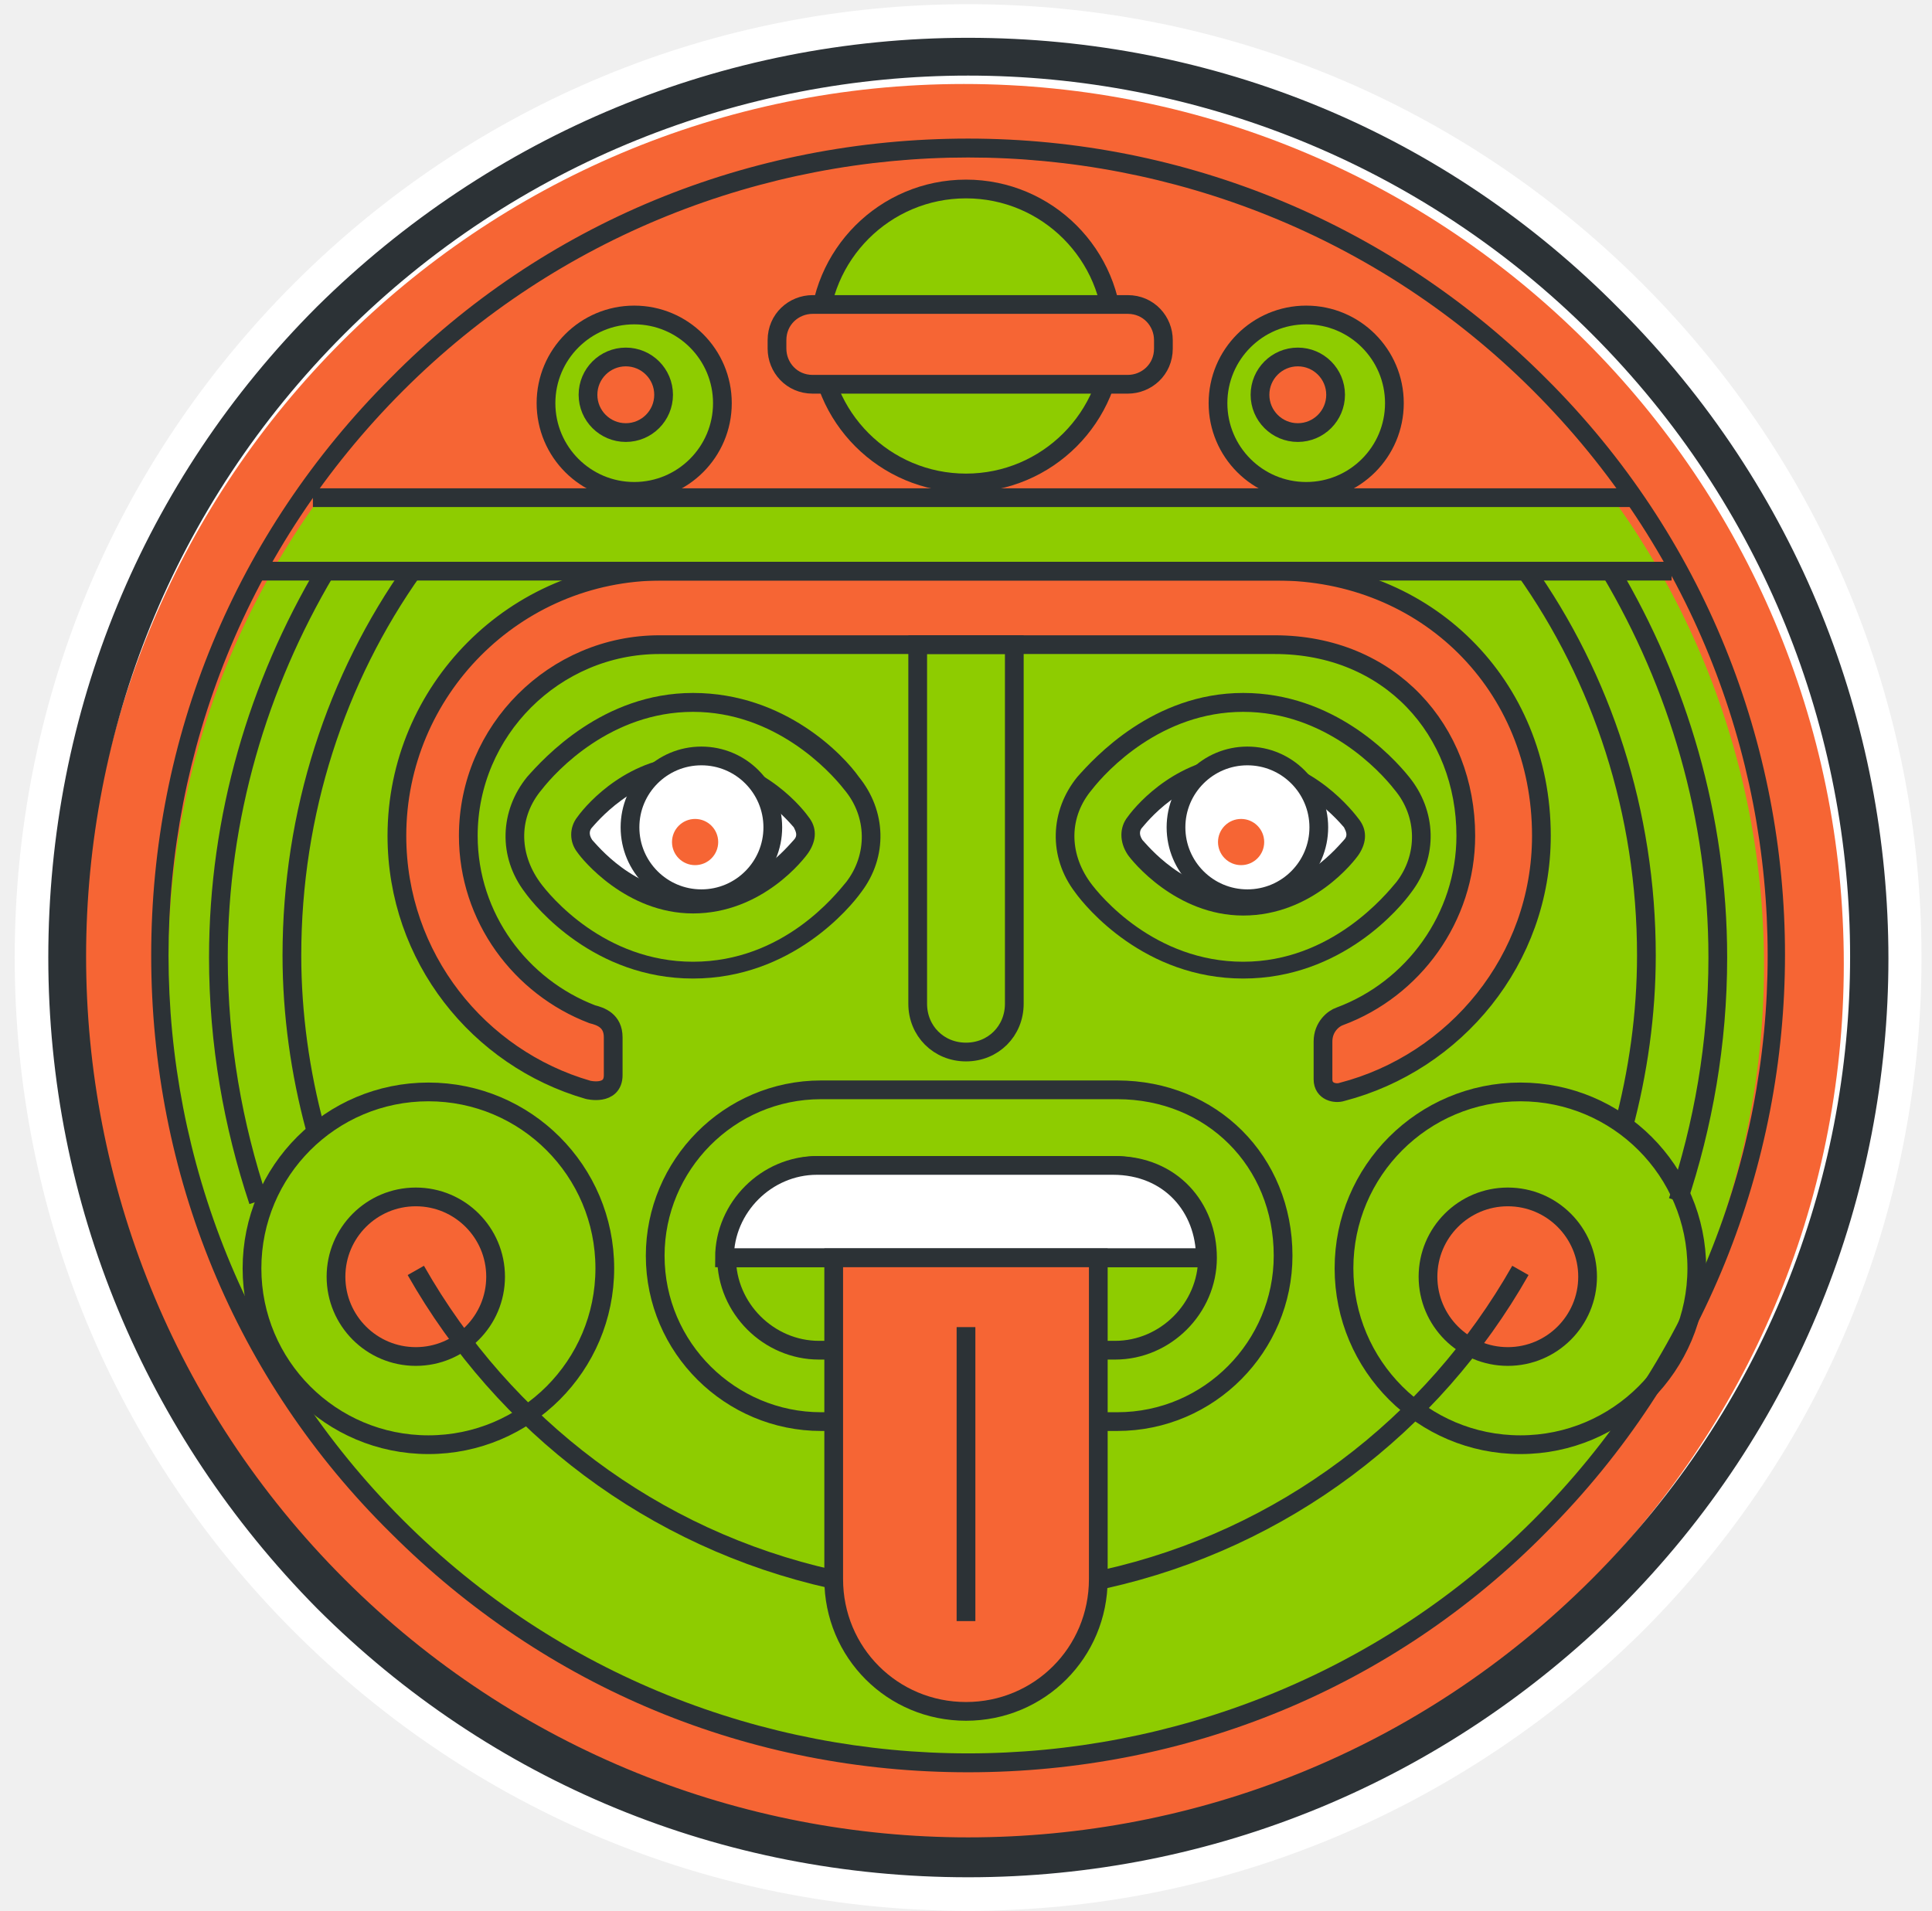
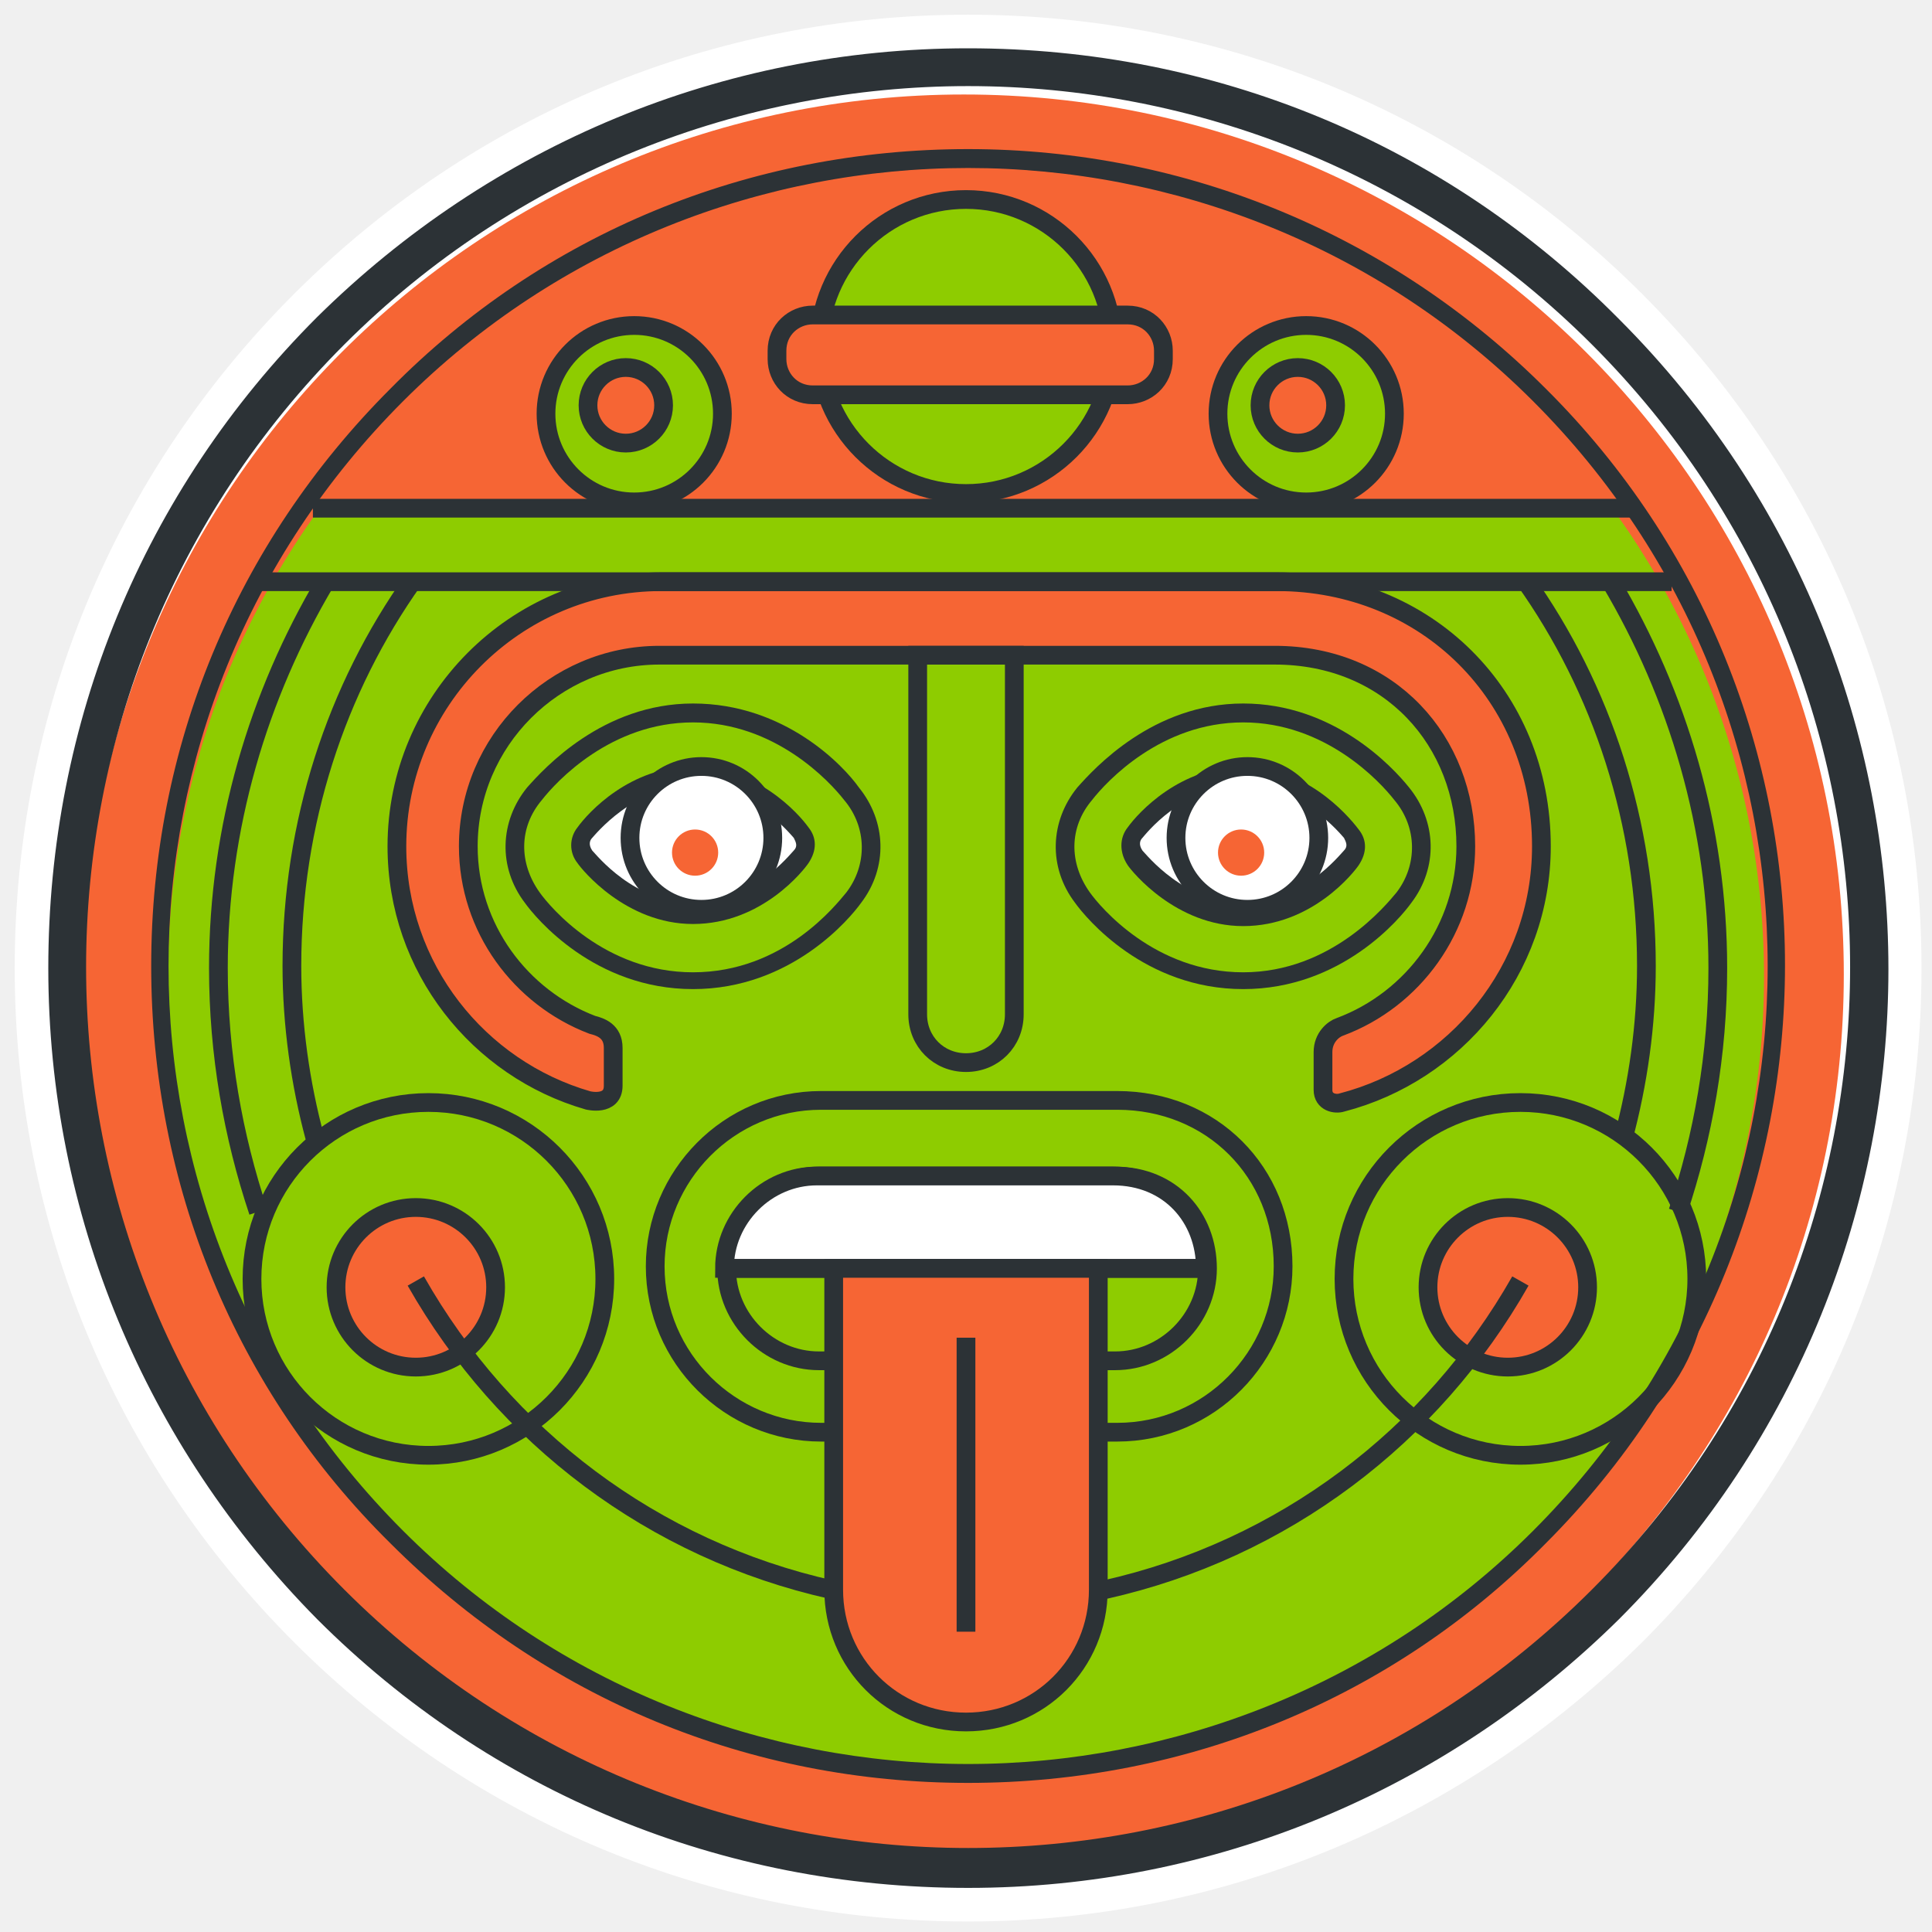
- <svg xmlns="http://www.w3.org/2000/svg" width="92px" height="91px" viewBox="0 0 92 91" version="1.1">
+ <svg xmlns="http://www.w3.org/2000/svg" width="70px" height="70px" viewBox="0 0 92 91" version="1.1">
  <defs />
  <g id="Page-1" stroke="none" stroke-width="1" fill="none" fill-rule="evenodd">
    <g id="main_top-copy" transform="translate(-847, -1116)">
      <g id="enter_hover" transform="translate(1, 40)">
        <g id="icon-mask" transform="translate(847, 1076)">
          <path d="M45.1,91 C33,91 21.6,86.3 13,77.7 C4.4,69.1 -0.3,57.7 -0.3,45.6 C-0.3,33.5 4.4,22.1 13,13.5 C21.6,4.9 33,0.2 45.1,0.2 C57.2,0.2 68.6,4.9 77.2,13.5 C85.8,22.1 90.5,33.5 90.5,45.6 C90.5,57.7 85.8,69.1 77.2,77.7 C68.6,86.2 57.2,91 45.1,91 L45.1,91 Z" id="Shape" fill="#FFFFFF" />
          <circle id="Oval" fill="#F66534" cx="44.9" cy="45.9" r="41.9" />
          <circle id="Oval" fill="#8ECC00" cx="45" cy="46" r="38" />
          <path d="M45.1,7.5 C54.8,7.5 64.6,11.2 72,18.6 C86.9,33.5 86.9,57.5 72,72.4 C64.6,79.8 54.8,83.5 45.1,83.5 C35.4,83.5 25.6,79.8 18.2,72.4 C3.3,57.5 3.3,33.5 18.2,18.6 C25.6,11.2 35.4,7.5 45.1,7.5 L45.1,7.5 Z M45.1,6.6 L45.1,7.5 L45.1,6.6 C34.7,6.6 24.9,10.6 17.6,18 C10.2,25.4 6.2,35.1 6.2,45.5 C6.2,55.9 10.2,65.7 17.6,73 C25,80.4 34.7,84.4 45.1,84.4 C55.5,84.4 65.3,80.4 72.6,73 C87.8,57.8 87.8,33.1 72.6,18 C65.3,10.7 55.5,6.6 45.1,6.6 L45.1,6.6 L45.1,6.6 Z" id="Shape" fill="#2C3236" />
          <path d="M45.1,3.6 C55.8,3.6 66.6,7.7 74.8,15.9 C91.2,32.3 91.2,58.8 74.8,75.2 C66.6,83.4 55.9,87.5 45.1,87.5 C34.4,87.5 23.6,83.4 15.4,75.2 C-1,58.8 -1,32.3 15.4,15.9 C23.6,7.7 34.4,3.6 45.1,3.6 L45.1,3.6 Z M45.1,1.8 L45.1,3.6 L45.1,1.8 C33.4,1.8 22.4,6.4 14.1,14.6 C5.8,22.9 1.3,33.9 1.3,45.6 C1.3,57.3 5.9,68.3 14.1,76.6 C22.4,84.9 33.4,89.4 45.1,89.4 C56.8,89.4 67.8,84.8 76.1,76.6 C93.2,59.5 93.2,31.8 76.1,14.7 C67.8,6.3 56.8,1.8 45.1,1.8 L45.1,1.8 L45.1,1.8 Z" id="Shape" fill="#2C3236" />
          <g id="Group" transform="translate(30, 52)" stroke="#2C3236" stroke-width="0.892">
            <path d="M8.1,15.7 C3.8,15.7 0.2,12.2 0.2,7.8 C0.2,3.5 3.7,-0.1 8.1,-0.1 L22.2,-0.1 C26.7,-0.1 30.1,3.3 30.1,7.8 C30.1,12.1 26.6,15.7 22.2,15.7 L8.1,15.7 L8.1,15.7 Z" id="Shape" />
            <path d="M22.1,3.5 C24.8,3.5 26.5,5.5 26.5,7.9 C26.5,10.3 24.5,12.3 22.1,12.3 L22.1,12.3 L8,12.3 C5.6,12.3 3.6,10.3 3.6,7.9 C3.6,5.5 5.6,3.5 8,3.5 L8,3.5 L22.1,3.5 L22.1,3.5 Z" id="Shape" />
          </g>
          <path d="M58.2,33.9 C62.1,33.9 64.7,36.7 65.4,37.6 C66.5,38.9 66.5,40.7 65.5,42 C65,42.6 62.4,45.8 58.2,45.8 C54,45.8 51.4,42.7 50.9,42 C49.9,40.6 49.9,38.9 51,37.6 C51.7,36.7 54.3,33.9 58.2,33.9 L58.2,33.9 Z M58.2,33 C53.9,33 51.1,36.1 50.3,37 C49,38.6 48.9,40.8 50.2,42.5 C50.7,43.2 53.5,46.6 58.2,46.6 C62.9,46.6 65.7,43.2 66.2,42.5 C67.5,40.8 67.4,38.6 66.1,37 C65.3,36 62.5,33 58.2,33 L58.2,33 L58.2,33 Z" id="Shape" fill="#2C3236" />
          <g id="Group" transform="translate(52, 36)">
            <path d="M6.2,7.1 C3.1,7.1 1.2,4.7 1,4.4 C0.7,4 0.7,3.6 1,3.2 C1.5,2.6 3.4,0.5 6.2,0.5 C9,0.5 10.9,2.6 11.4,3.2 C11.7,3.6 11.7,4 11.4,4.4 C11.1,4.7 9.2,7.1 6.2,7.1 L6.2,7.1 Z" id="Shape" fill="#FFFFFF" />
            <path d="M6.2,0.9 C9,0.9 10.9,3.3 11,3.4 C11.1,3.6 11.2,3.8 11,4 C10.8,4.2 9,6.5 6.2,6.5 C3.4,6.5 1.6,4.2 1.4,4 C1.2,3.7 1.3,3.5 1.4,3.4 C1.5,3.3 3.3,0.9 6.2,0.9 L6.2,0.9 Z M6.2,0 C3.2,0 1.2,2.2 0.7,2.9 C0.3,3.4 0.3,4.1 0.7,4.7 C0.9,5 3,7.6 6.2,7.6 C9.5,7.6 11.5,5 11.7,4.7 C12.1,4.1 12.1,3.5 11.7,3 C11.1,2.2 9.1,0 6.2,0 L6.2,0 L6.2,0 Z" id="Shape" fill="#2C3236" />
          </g>
          <path d="M32,33.9 C35.9,33.9 38.5,36.7 39.2,37.6 C40.3,38.9 40.3,40.7 39.3,42 C38.8,42.6 36.3,45.8 32,45.8 C27.8,45.8 25.2,42.7 24.7,42 C23.7,40.6 23.7,38.9 24.8,37.6 C25.5,36.7 28.1,33.9 32,33.9 L32,33.9 Z M32,33 C27.7,33 24.9,36.1 24.1,37 C22.8,38.6 22.7,40.8 24,42.5 C24.5,43.2 27.3,46.6 32,46.6 C36.7,46.6 39.5,43.2 40,42.5 C41.3,40.8 41.2,38.6 39.9,37 C39.2,36 36.4,33 32,33 L32,33 L32,33 Z" id="Shape" fill="#2C3236" />
          <g id="Group" transform="translate(26, 36)">
            <path d="M6,7.1 C3,7.1 1,4.7 0.8,4.4 C0.5,4 0.5,3.6 0.8,3.2 C1.3,2.6 3.2,0.5 6,0.5 C8.8,0.5 10.7,2.6 11.2,3.2 C11.5,3.6 11.5,4 11.2,4.4 C11,4.7 9.1,7.1 6,7.1 L6,7.1 Z" id="Shape" fill="#FFFFFF" />
            <path d="M6,0.9 C8.8,0.9 10.7,3.3 10.8,3.4 C10.9,3.6 11,3.8 10.8,4 C10.6,4.2 8.8,6.5 6,6.5 C3.2,6.5 1.4,4.2 1.2,4 C1,3.7 1.1,3.5 1.2,3.4 C1.3,3.3 3.2,0.9 6,0.9 L6,0.9 Z M6,0 C3,0 1,2.2 0.5,2.9 C0.1,3.4 0.1,4.1 0.5,4.6 C0.7,4.9 2.8,7.5 6,7.5 C9.3,7.5 11.3,4.9 11.5,4.6 C11.9,4 11.9,3.4 11.5,2.9 C11,2.2 9,0 6,0 L6,0 L6,0 Z" id="Shape" fill="#2C3236" />
          </g>
          <path d="M72,18.7 C57.1,3.8 33.1,3.8 18.2,18.7 C16.6,20.3 15.2,22 14,23.7 L76.2,23.7 C75,21.9 73.6,20.2 72,18.7 L72,18.7 Z" id="Shape" fill="#F66534" />
          <circle id="Oval" stroke="#2C3236" stroke-width="0.892" fill="#FFFFFF" cx="32.4" cy="39.4" r="3.4" />
          <path d="M59.8,27.2 L30.5,27.2 C23.5,27.2 17.9,32.9 17.9,39.8 C17.9,45.6 21.8,50.4 27,51.9 C27,51.9 28.2,52.2 28.2,51.2 L28.2,49.4 C28.2,48.6 27.6,48.4 27.2,48.3 C23.8,47 21.3,43.7 21.3,39.8 C21.3,34.8 25.4,30.7 30.4,30.7 L59.7,30.7 C65.2,30.7 68.8,34.8 68.8,39.8 C68.8,43.7 66.3,47.1 62.8,48.4 C62.5,48.5 62,48.9 62,49.6 L62,51.4 C62,52 62.6,52.1 62.9,52 C68.3,50.6 72.4,45.7 72.4,39.8 C72.4,32.6 66.9,27.2 59.8,27.2 L59.8,27.2 Z" id="Shape" fill="#F66534" />
          <circle id="Oval" stroke="#2C3236" stroke-width="0.892" fill="#FFFFFF" cx="58.4" cy="39.4" r="3.4" />
          <path d="M59.8,27.2 L30.5,27.2 C23.5,27.2 17.9,32.9 17.9,39.8 C17.9,45.6 21.8,50.4 27,51.9 C27,51.9 28.2,52.2 28.2,51.2 L28.2,49.4 C28.2,48.6 27.6,48.4 27.2,48.3 C23.8,47 21.3,43.7 21.3,39.8 C21.3,34.8 25.4,30.7 30.4,30.7 L59.7,30.7 C65.2,30.7 68.8,34.8 68.8,39.8 C68.8,43.7 66.3,47.1 62.8,48.4 C62.5,48.5 62,48.9 62,49.6 L62,51.4 C62,52 62.6,52.1 62.9,52 C68.3,50.6 72.4,45.7 72.4,39.8 C72.4,32.6 66.9,27.2 59.8,27.2 L59.8,27.2 Z" id="Shape" stroke="#2C3236" stroke-width="0.892" />
          <circle id="Oval" stroke="#2C3236" stroke-width="0.892" cx="19.4" cy="60.4" r="8.4" />
          <circle id="Oval" fill="#F66534" cx="18.8" cy="60.8" r="3.8" />
          <circle id="Oval" fill="#8ECC00" cx="45" cy="16" r="7" />
          <circle id="Oval" fill="#8ECC00" cx="29.2" cy="19.2" r="4.2" />
          <circle id="Oval" stroke="#2C3236" stroke-width="0.892" cx="18.8" cy="60.8" r="3.8" />
          <circle id="Oval" stroke="#2C3236" stroke-width="0.892" cx="45" cy="16" r="7" />
          <circle id="Oval" stroke="#2C3236" stroke-width="0.892" cx="29.2" cy="19.2" r="4.2" />
          <circle id="Oval" fill="#F66534" cx="28.8" cy="18.8" r="1.8" />
          <circle id="Oval" stroke="#2C3236" stroke-width="0.892" cx="28.8" cy="18.8" r="1.8" />
          <path d="M11.4,27.2 L78.6,27.2" id="Shape" stroke="#2C3236" stroke-width="0.892" />
          <path d="M13.9,23.7 L76.8,23.7" id="Shape" stroke="#2C3236" stroke-width="0.892" />
          <path d="M56.4,59.9 C56.4,57.5 54.7,55.5 52,55.5 L37.9,55.5 C35.5,55.5 33.5,57.5 33.5,59.9 L56.4,59.9 L56.4,59.9 Z" id="Shape" stroke="#2C3236" stroke-width="0.892" fill="#FFFFFF" />
          <path d="M14.5,27.2 C11.3,32.6 9.4,38.9 9.4,45.6 C9.4,49.7 10.1,53.6 11.3,57.2" id="Shape" stroke="#2C3236" stroke-width="0.892" />
          <path d="M14,53.7 C13.3,51.1 12.9,48.3 12.9,45.5 C12.9,38.7 15,32.3 18.7,27.1" id="Shape" stroke="#2C3236" stroke-width="0.892" />
          <path d="M33.7,59.9 L56.4,59.9" id="Shape" stroke="#2C3236" stroke-width="0.892" />
          <path d="M42.7,30.7 L42.7,47.8 C42.7,49.1 43.7,50.1 45,50.1 C46.3,50.1 47.3,49.1 47.3,47.8 L47.3,30.7 L42.7,30.7 L42.7,30.7 Z" id="Shape" stroke="#2C3236" stroke-width="0.892" />
          <path d="M38.7,59.9 L38.7,75.2 C38.7,78.7 41.5,81.5 45,81.5 C48.5,81.5 51.3,78.7 51.3,75.2 L51.3,59.9 L38.7,59.9 L38.7,59.9 Z" id="Shape" fill="#F66534" />
          <path d="M38.7,59.9 L38.7,75.2 C38.7,78.7 41.5,81.5 45,81.5 C48.5,81.5 51.3,78.7 51.3,75.2 L51.3,59.9 L38.7,59.9 L38.7,59.9 Z" id="Shape" stroke="#2C3236" stroke-width="0.892" />
          <path d="M18.8,60.5 C23,67.9 30.1,73.3 38.6,75.2" id="Shape" stroke="#2C3236" stroke-width="0.892" />
          <circle id="Oval" stroke="#2C3236" stroke-width="0.892" cx="71.4" cy="60.4" r="8.4" />
          <circle id="Oval" fill="#F66534" cx="70.8" cy="60.8" r="3.8" />
          <circle id="Oval" fill="#8ECC00" cx="61.2" cy="19.2" r="4.2" />
          <circle id="Oval" fill="#F66534" cx="60.8" cy="18.8" r="1.8" />
          <circle id="Oval" stroke="#2C3236" stroke-width="0.892" cx="60.8" cy="18.8" r="1.8" />
          <path d="M75.7,27.2 C78.9,32.6 80.8,38.9 80.8,45.6 C80.8,49.7 80.1,53.6 78.9,57.2" id="Shape" stroke="#2C3236" stroke-width="0.892" />
          <path d="M76.3,53.7 C77,51.1 77.4,48.3 77.4,45.5 C77.4,38.7 75.3,32.3 71.6,27.1" id="Shape" stroke="#2C3236" stroke-width="0.892" />
          <path d="M71.4,60.5 C67.2,67.9 60.1,73.3 51.6,75.2" id="Shape" stroke="#2C3236" stroke-width="0.892" />
          <circle id="Oval" stroke="#2C3236" stroke-width="0.892" cx="70.8" cy="60.8" r="3.8" />
          <circle id="Oval" stroke="#2C3236" stroke-width="0.892" cx="61.2" cy="19.2" r="4.2" />
          <path d="M45,63.2 L45,77.2" id="Shape" stroke="#2C3236" stroke-width="0.892" />
          <path d="M54.4,16.6 C54.4,17.6 53.6,18.3 52.7,18.3 L37.7,18.3 C36.7,18.3 36,17.5 36,16.6 L36,16.2 C36,15.2 36.8,14.5 37.7,14.5 L52.7,14.5 C53.7,14.5 54.4,15.3 54.4,16.2 L54.4,16.6 L54.4,16.6 Z" id="Shape" fill="#F66534" />
          <path d="M54.4,16.6 C54.4,17.6 53.6,18.3 52.7,18.3 L37.7,18.3 C36.7,18.3 36,17.5 36,16.6 L36,16.2 C36,15.2 36.8,14.5 37.7,14.5 L52.7,14.5 C53.7,14.5 54.4,15.3 54.4,16.2 L54.4,16.6 L54.4,16.6 Z" id="Shape" stroke="#2C3236" stroke-width="0.892" />
          <circle id="Oval" fill="#F66534" cx="32.1" cy="40.1" r="1.1" />
          <circle id="Oval" fill="#F66534" cx="58.1" cy="40.1" r="1.1" />
        </g>
      </g>
    </g>
  </g>
</svg>
